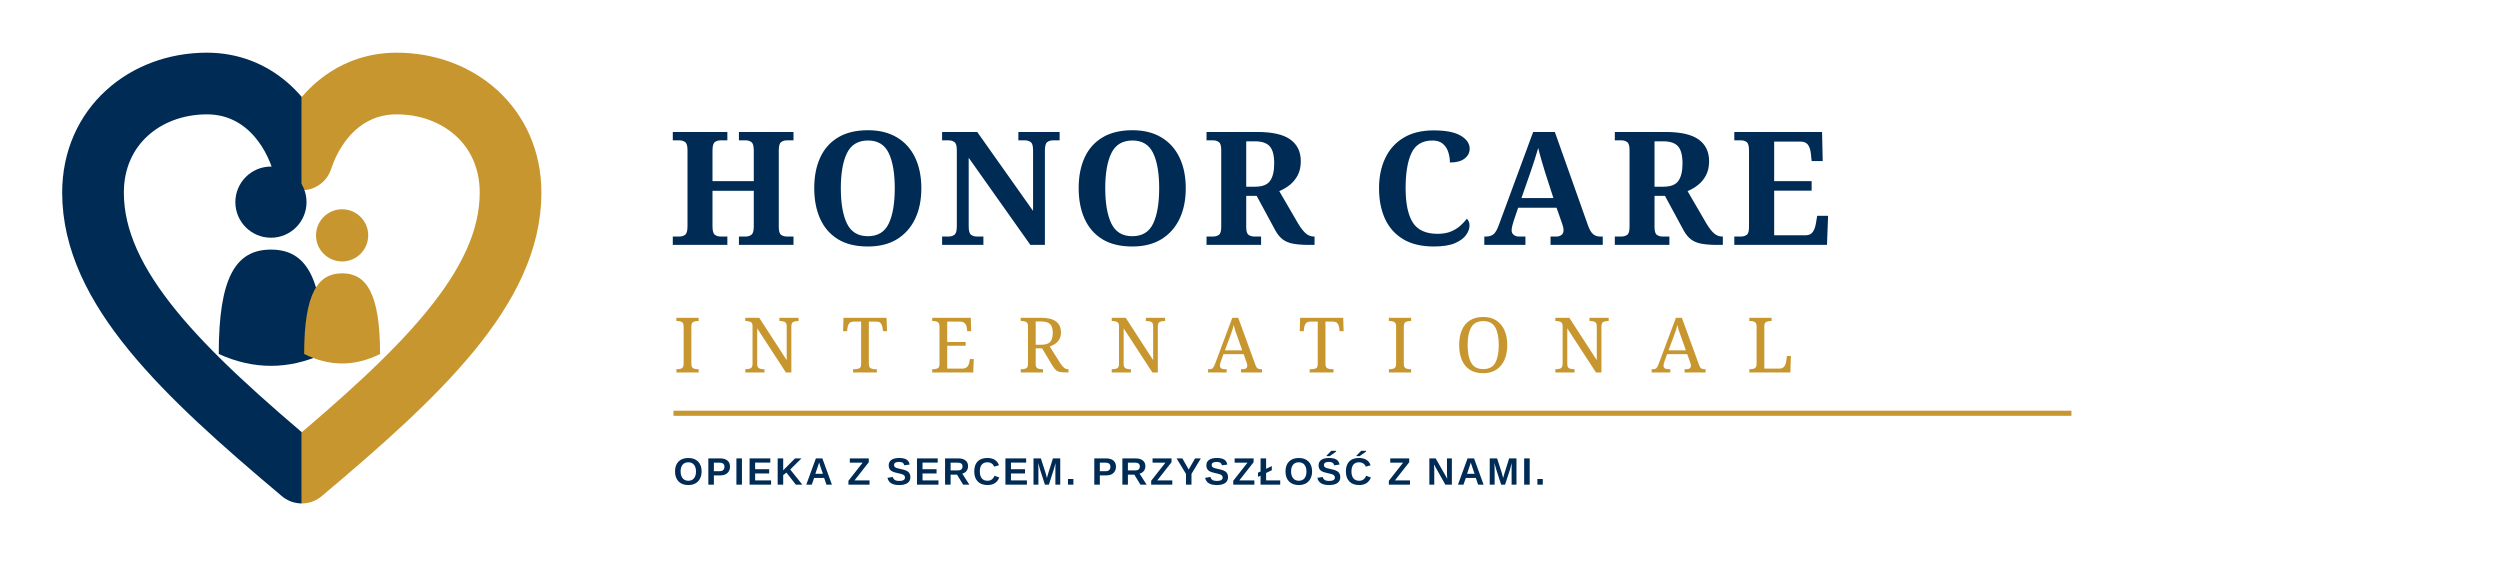
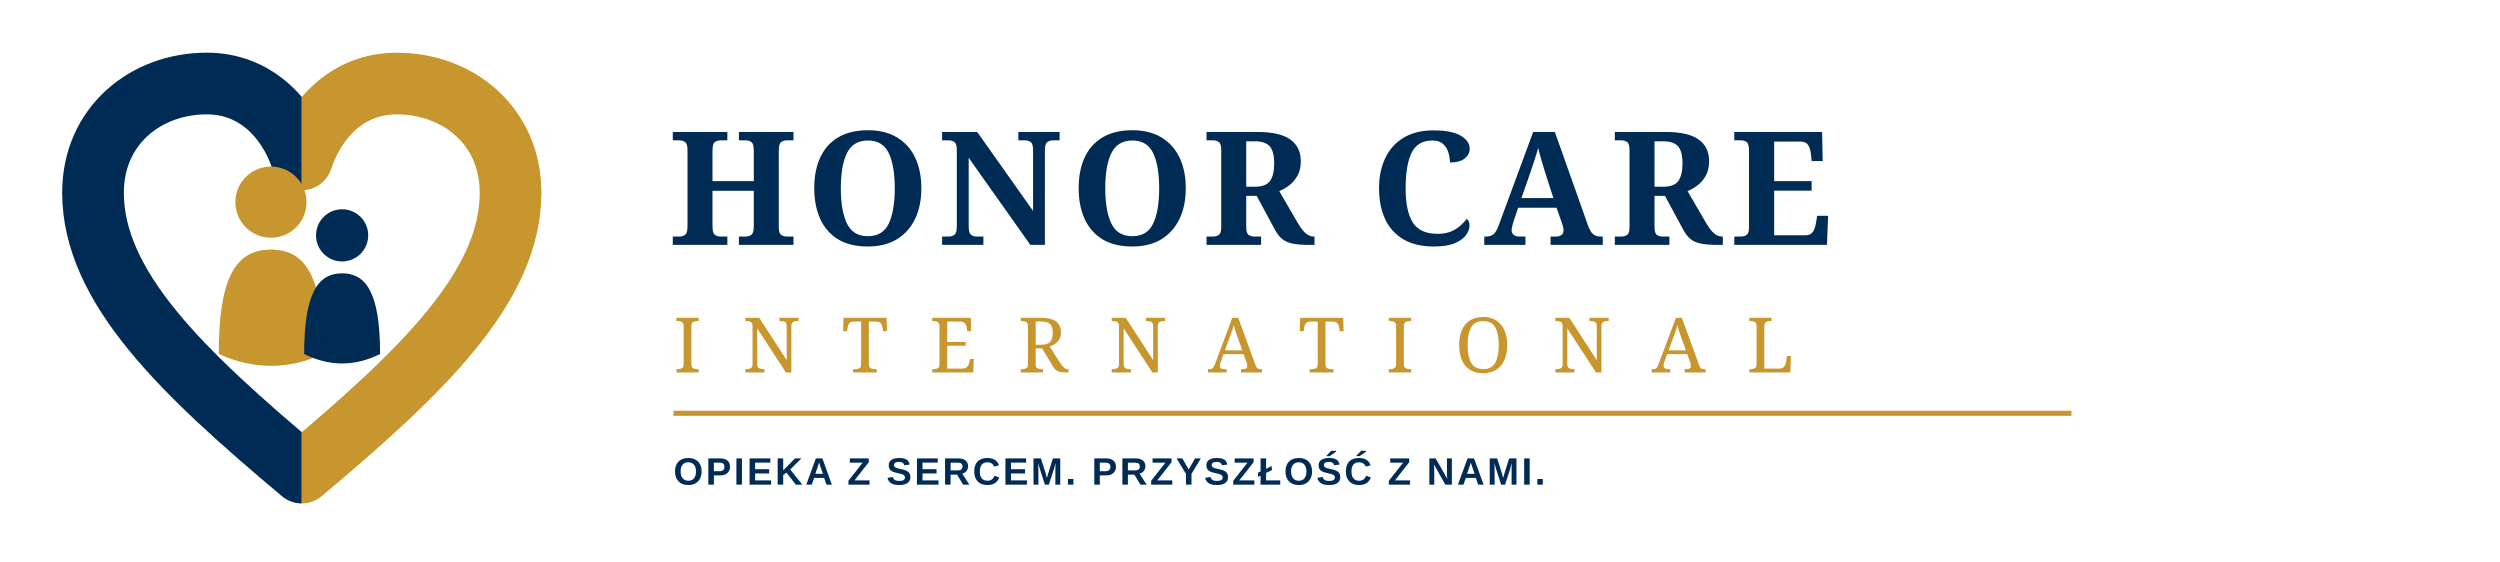
<svg xmlns="http://www.w3.org/2000/svg" width="980" height="220" viewBox="0 0 980 220">
  <g transform="translate(16,16) scale(0.93)">
    <clipPath id="lc">
      <rect x="0" y="0" width="110" height="200" />
    </clipPath>
    <clipPath id="rc">
      <rect x="110" y="0" width="110" height="200" />
    </clipPath>
    <path d="M110 182 C 60 140, 22 104, 22 64 C 22 36, 44 18, 70 18 C 90 18, 104 32, 110 50 C 116 32, 130 18, 150 18 C 176 18, 198 36, 198 64 C 198 104, 160 140, 110 182 Z" fill="none" stroke="#002b55" stroke-width="26" stroke-linejoin="round" clip-path="url(#lc)" />
    <path d="M110 182 C 60 140, 22 104, 22 64 C 22 36, 44 18, 70 18 C 90 18, 104 32, 110 50 C 116 32, 130 18, 150 18 C 176 18, 198 36, 198 64 C 198 104, 160 140, 110 182 Z" fill="none" stroke="#c8962f" stroke-width="26" stroke-linejoin="round" clip-path="url(#rc)" />
-     <circle cx="97" cy="68" r="15" fill="#002b55" />
-     <path d="M75 132 C75 100 82 88 97 88 C112 88 119 100 119 132 Q97 142 75 132 Z" fill="#002b55" />
-     <circle cx="127" cy="82" r="11" fill="#c8962f" />
-     <path d="M111 132 C111 106 117 98 127 98 C137 98 143 106 143 132 Q127 140 111 132 Z" fill="#c8962f" />
+     <circle cx="97" cy="68" r="15" fill="#c8962f" />
+     <path d="M75 132 C75 100 82 88 97 88 C112 88 119 100 119 132 Q97 142 75 132 Z" fill="#c8962f" />
+     <circle cx="127" cy="82" r="11" fill="#002b55" />
+     <path d="M111 132 C111 106 117 98 127 98 C137 98 143 106 143 132 Q127 140 111 132 Z" fill="#002b55" />
  </g>
  <text x="262" y="96" font-family="Playfair Display, Georgia, serif" font-size="62" font-weight="700" fill="#002b55" letter-spacing="3">HONOR CARE</text>
  <text x="264" y="146" font-family="Playfair Display, Georgia, serif" font-size="30" fill="#c8962f" letter-spacing="16">INTERNATIONAL</text>
  <line x1="264" y1="162" x2="812" y2="162" stroke="#c8962f" stroke-width="2" />
  <text x="264" y="190" font-family="Poppins, Arial, sans-serif" font-size="15" font-weight="700" fill="#002b55" letter-spacing="1">OPIEKA Z SERCEM. PRZYSZŁOŚĆ Z NAMI.</text>
</svg>
